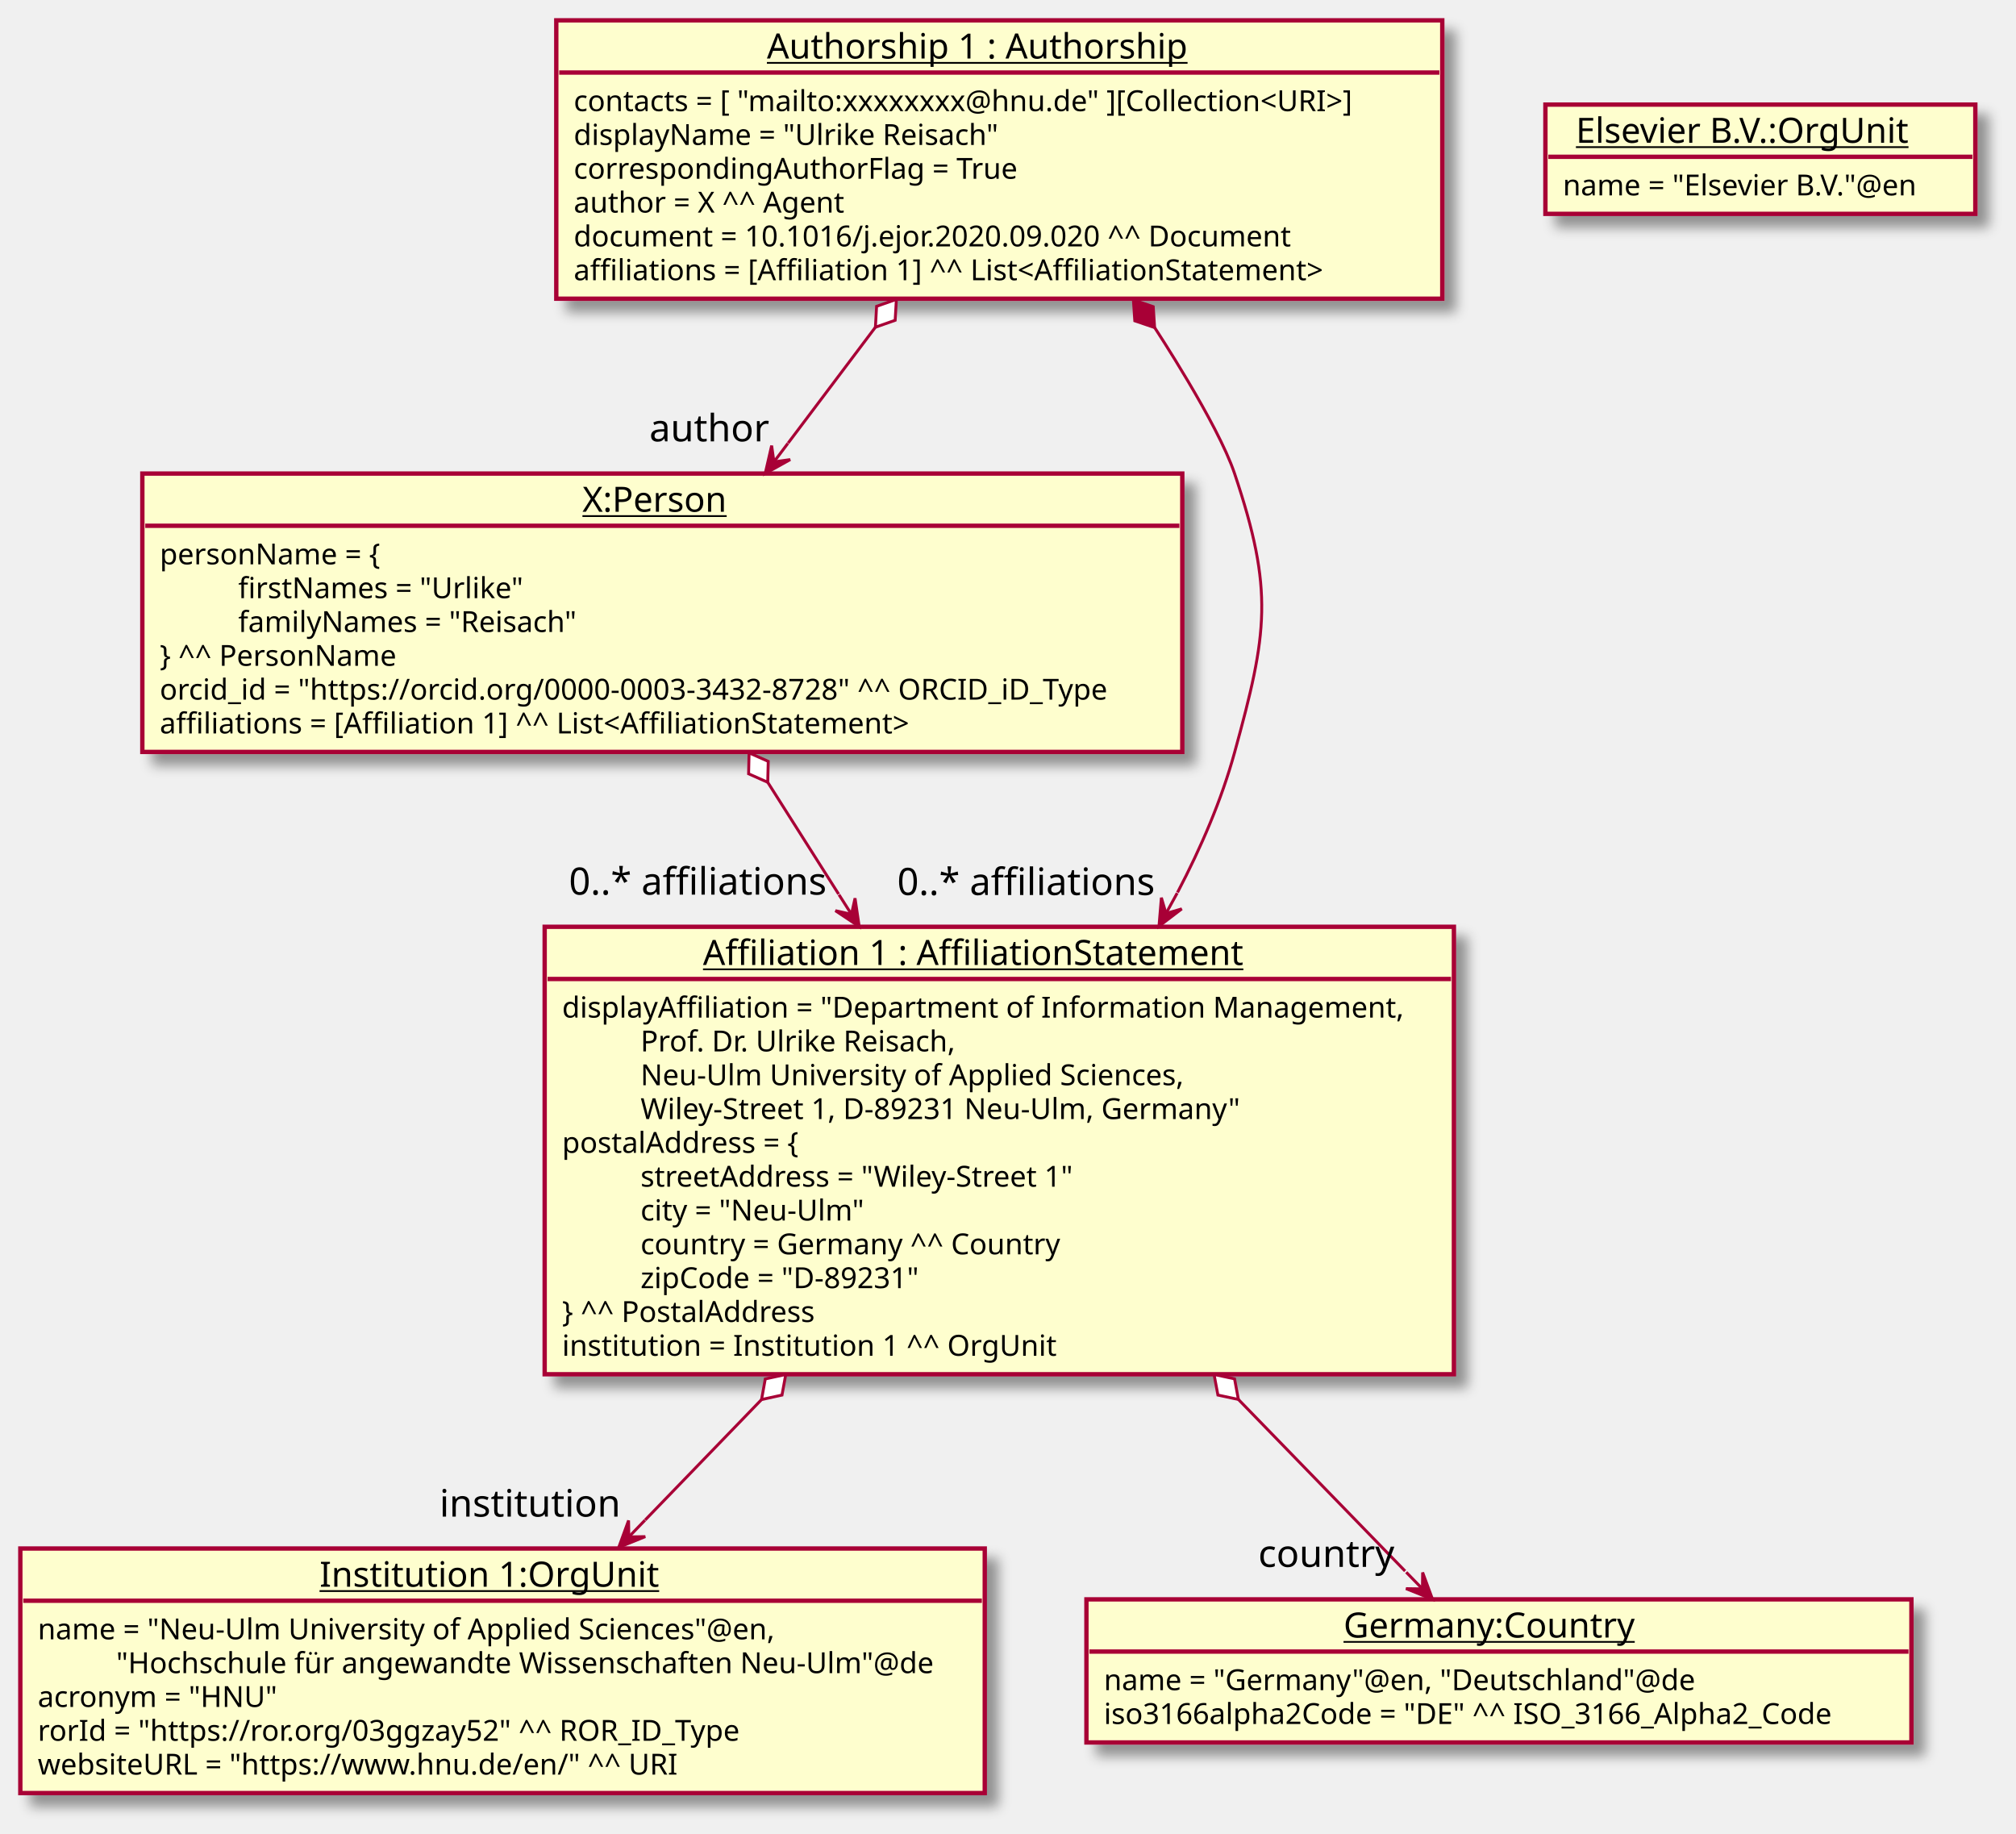
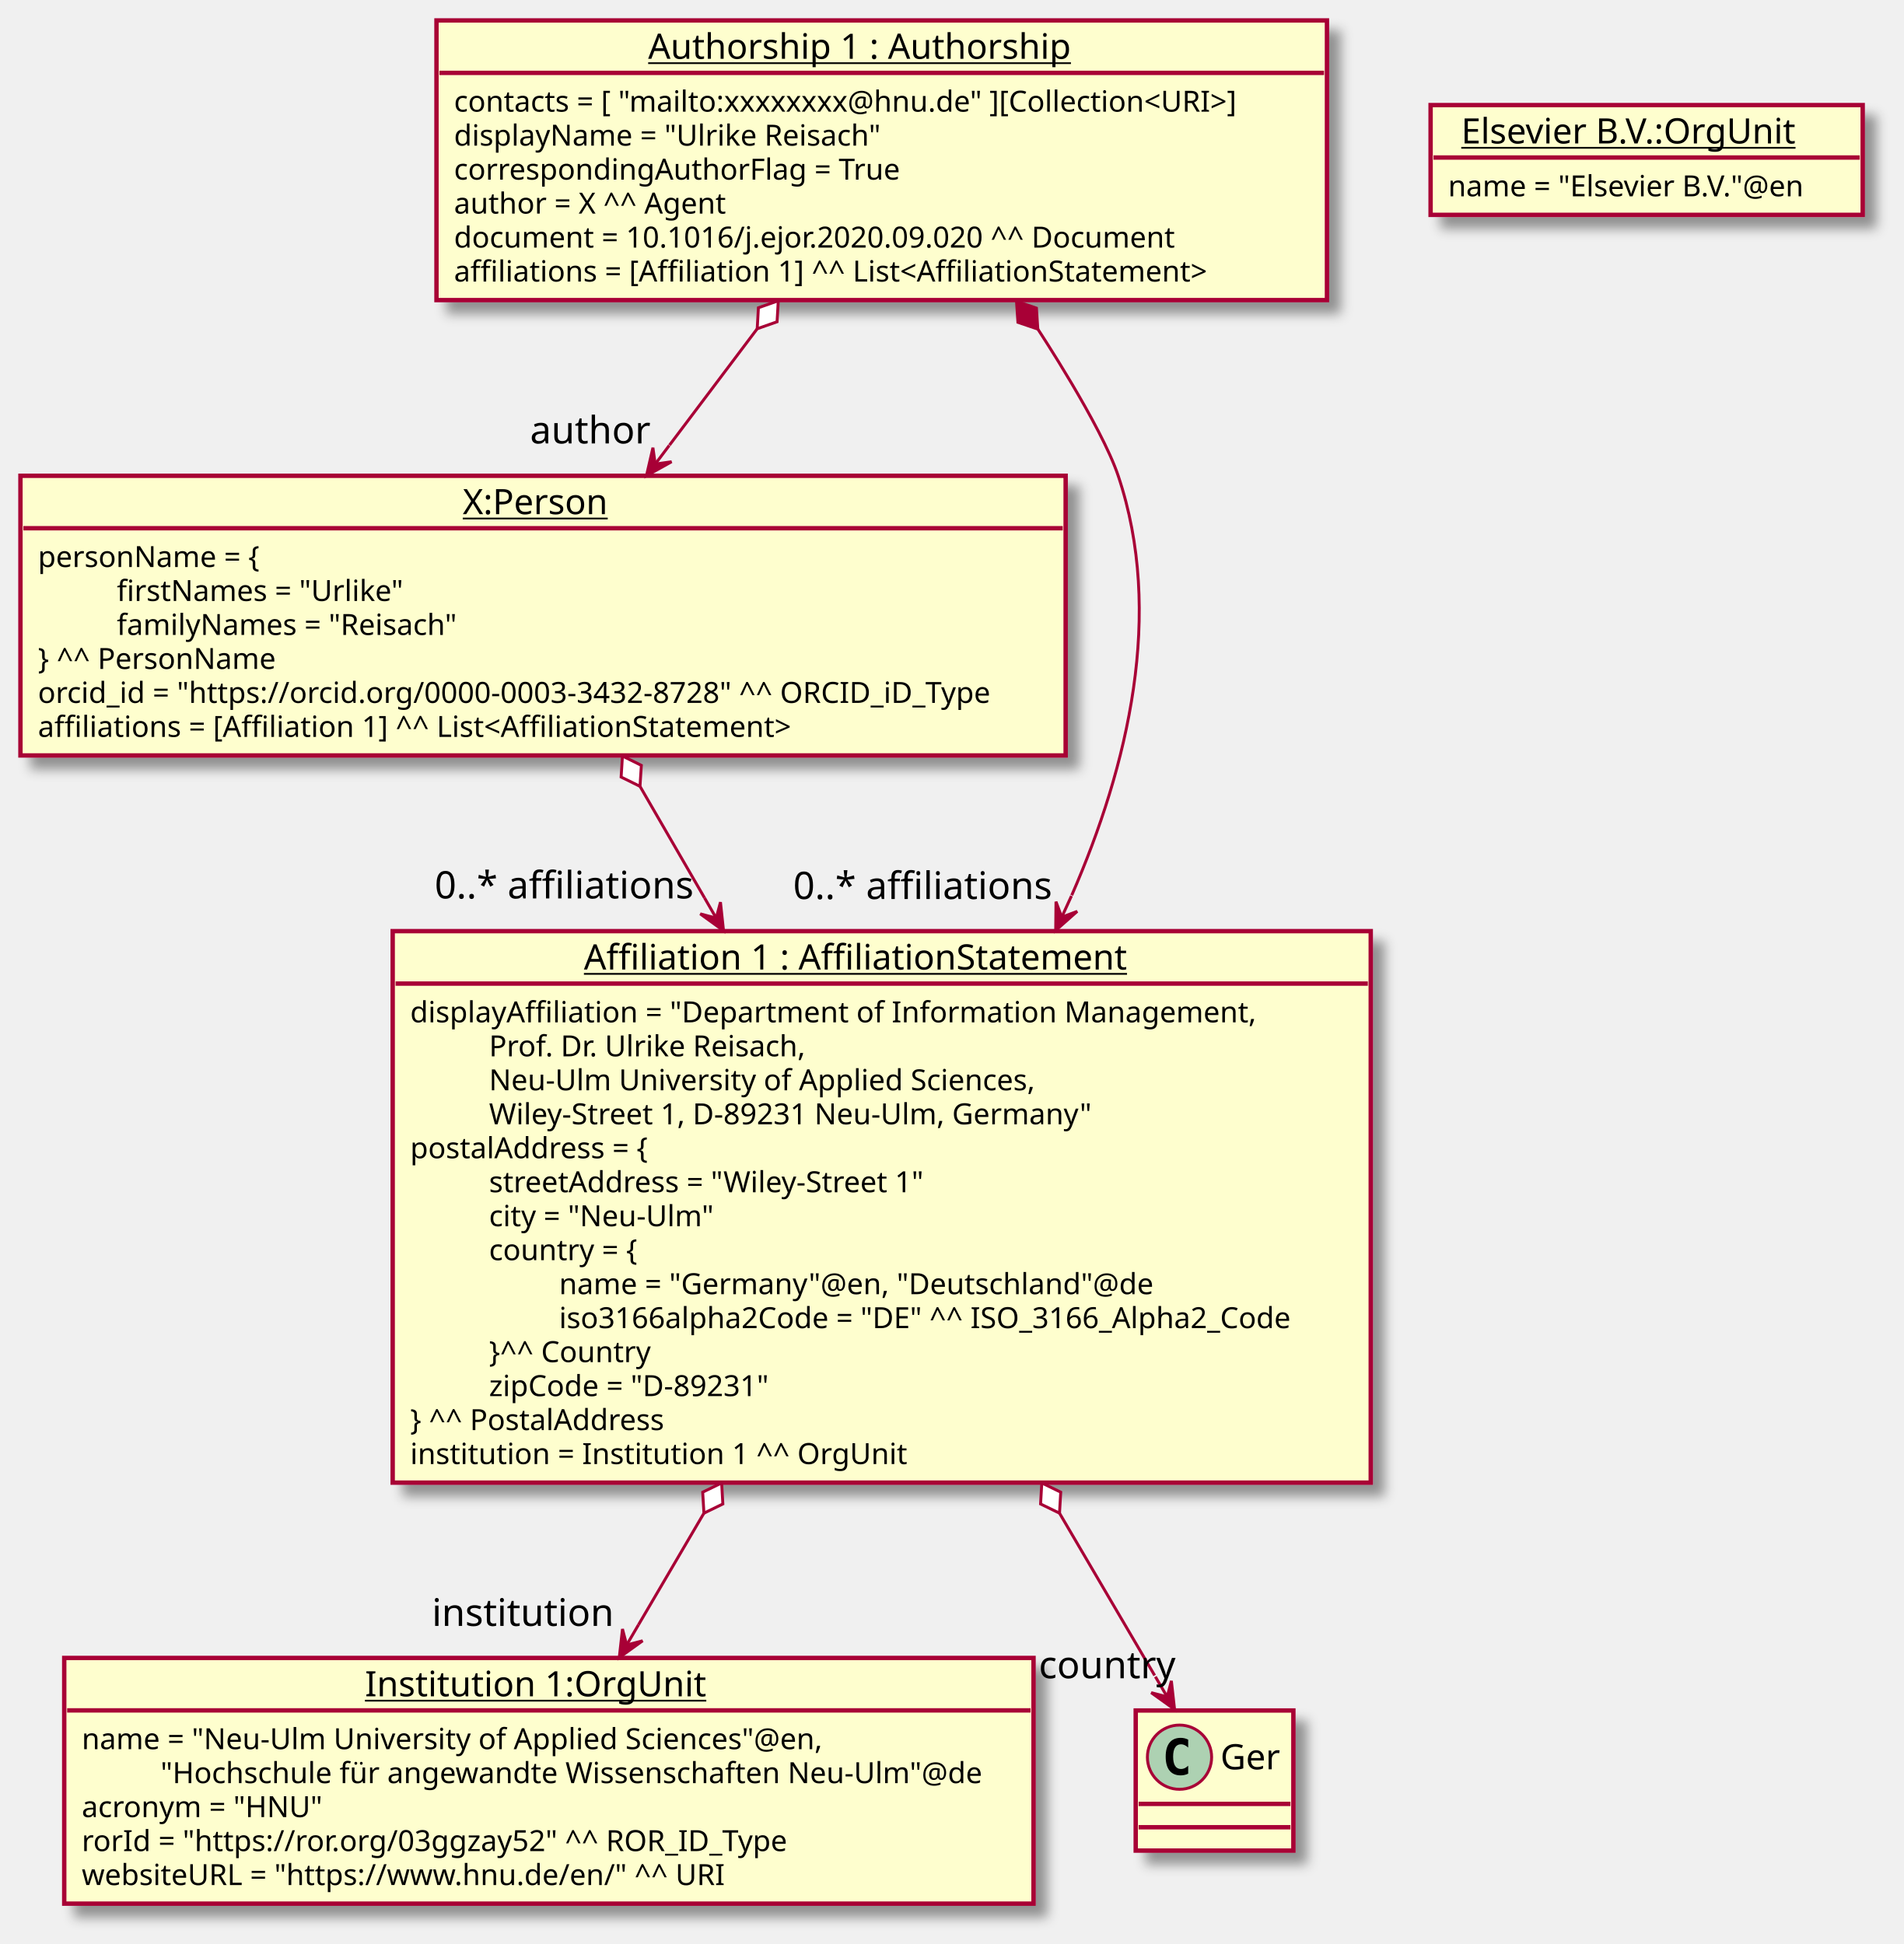
- <svg xmlns="http://www.w3.org/2000/svg" contentScriptType="application/ecmascript" contentStyleType="text/css" height="631px" preserveAspectRatio="none" style="width:694px;height:631px;background:#FFFFFF;" version="1.1" viewBox="0 0 694 631" width="694px" zoomAndPan="magnify">
+ <svg xmlns="http://www.w3.org/2000/svg" contentScriptType="application/ecmascript" contentStyleType="text/css" height="666px" preserveAspectRatio="none" style="width:652px;height:666px;background:#FFFFFF;" version="1.1" viewBox="0 0 652 666" width="652px" zoomAndPan="magnify">
  <defs>
-     <filter height="300%" id="f1dgqu5bd13dq2" width="300%" x="-1" y="-1">
+     <filter height="300%" id="f6xjcrs6o1yhb" width="300%" x="-1" y="-1">
      <feGaussianBlur result="blurOut" stdDeviation="2.0" />
      <feColorMatrix in="blurOut" result="blurOut2" type="matrix" values="0 0 0 0 0 0 0 0 0 0 0 0 0 0 0 0 0 0 .4 0" />
      <feOffset dx="4.0" dy="4.0" in="blurOut2" result="blurOut3" />
      <feBlend in="SourceGraphic" in2="blurOut3" mode="normal" />
    </filter>
  </defs>
  <g>
-     <rect fill="#FEFECE" filter="url(#f1dgqu5bd13dq2)" height="95.812" style="stroke:#A80036;stroke-width:1.5;" width="358" x="49" y="163" />
-     <text fill="#000000" font-family="sans-serif" font-size="12" lengthAdjust="spacing" text-decoration="underline" textLength="55" x="200.5" y="176.139">X:Person</text>
-     <line style="stroke:#A80036;stroke-width:1.5;" x1="50" x2="406" y1="180.969" y2="180.969" />
-     <text fill="#000000" font-family="sans-serif" font-size="10" lengthAdjust="spacing" textLength="83" x="55" y="194.251">personName = {</text>
-     <text fill="#000000" font-family="sans-serif" font-size="10" lengthAdjust="spacing" textLength="105" x="82" y="205.892">firstNames = "Urlike"</text>
-     <text fill="#000000" font-family="sans-serif" font-size="10" lengthAdjust="spacing" textLength="126" x="82" y="217.532">familyNames = "Reisach"</text>
-     <text fill="#000000" font-family="sans-serif" font-size="10" lengthAdjust="spacing" textLength="92" x="55" y="229.173">} ^^ PersonName</text>
-     <text fill="#000000" font-family="sans-serif" font-size="10" lengthAdjust="spacing" textLength="346" x="55" y="240.814">orcid_id = "https://orcid.org/0000-0003-3432-8728" ^^ ORCID_iD_Type</text>
-     <text fill="#000000" font-family="sans-serif" font-size="10" lengthAdjust="spacing" textLength="278" x="55" y="252.454">affiliations = [Affiliation 1] ^^ List&lt;AffiliationStatement&gt;</text>
-     <rect fill="#FEFECE" filter="url(#f1dgqu5bd13dq2)" height="84.172" style="stroke:#A80036;stroke-width:1.5;" width="332" x="7" y="533" />
-     <text fill="#000000" font-family="sans-serif" font-size="12" lengthAdjust="spacing" text-decoration="underline" textLength="126" x="110" y="546.139">Institution 1:OrgUnit</text>
-     <line style="stroke:#A80036;stroke-width:1.5;" x1="8" x2="338" y1="550.969" y2="550.969" />
-     <text fill="#000000" font-family="sans-serif" font-size="10" lengthAdjust="spacing" textLength="270" x="13" y="564.251">name = "Neu-Ulm University of Applied Sciences"@en,</text>
-     <text fill="#000000" font-family="sans-serif" font-size="10" lengthAdjust="spacing" textLength="293" x="40" y="575.892">"Hochschule für angewandte Wissenschaften Neu-Ulm"@de</text>
-     <text fill="#000000" font-family="sans-serif" font-size="10" lengthAdjust="spacing" textLength="91" x="13" y="587.532">acronym = "HNU"</text>
-     <text fill="#000000" font-family="sans-serif" font-size="10" lengthAdjust="spacing" textLength="258" x="13" y="599.173">rorId = "https://ror.org/03ggzay52" ^^ ROR_ID_Type</text>
-     <text fill="#000000" font-family="sans-serif" font-size="10" lengthAdjust="spacing" textLength="234" x="13" y="610.813">websiteURL = "https://www.hnu.de/en/" ^^ URI</text>
-     <rect fill="#FEFECE" filter="url(#f1dgqu5bd13dq2)" height="49.25" style="stroke:#A80036;stroke-width:1.5;" width="284" x="374" y="550.5" />
-     <text fill="#000000" font-family="sans-serif" font-size="12" lengthAdjust="spacing" text-decoration="underline" textLength="107" x="462.5" y="563.639">Germany:Country</text>
-     <line style="stroke:#A80036;stroke-width:1.5;" x1="375" x2="657" y1="568.469" y2="568.469" />
-     <text fill="#000000" font-family="sans-serif" font-size="10" lengthAdjust="spacing" textLength="220" x="380" y="581.751">name = "Germany"@en, "Deutschland"@de</text>
-     <text fill="#000000" font-family="sans-serif" font-size="10" lengthAdjust="spacing" textLength="272" x="380" y="593.392">iso3166alpha2Code = "DE" ^^ ISO_3166_Alpha2_Code</text>
-     <rect fill="#FEFECE" filter="url(#f1dgqu5bd13dq2)" height="37.609" style="stroke:#A80036;stroke-width:1.5;" width="148" x="532" y="36" />
-     <text fill="#000000" font-family="sans-serif" font-size="12" lengthAdjust="spacing" text-decoration="underline" textLength="127" x="542.5" y="49.139">Elsevier B.V.:OrgUnit</text>
-     <line style="stroke:#A80036;stroke-width:1.5;" x1="533" x2="679" y1="53.969" y2="53.969" />
-     <text fill="#000000" font-family="sans-serif" font-size="10" lengthAdjust="spacing" textLength="136" x="538" y="67.251">name = "Elsevier B.V."@en</text>
-     <rect fill="#FEFECE" filter="url(#f1dgqu5bd13dq2)" height="154.016" style="stroke:#A80036;stroke-width:1.5;" width="313" x="187.5" y="319" />
-     <text fill="#000000" font-family="sans-serif" font-size="12" lengthAdjust="spacing" text-decoration="underline" textLength="204" x="242" y="332.139">Affiliation 1 : AffiliationStatement</text>
-     <line style="stroke:#A80036;stroke-width:1.5;" x1="188.5" x2="499.5" y1="336.969" y2="336.969" />
-     <text fill="#000000" font-family="sans-serif" font-size="10" lengthAdjust="spacing" textLength="301" x="193.5" y="350.251">displayAffiliation = "Department of Information Management,</text>
-     <text fill="#000000" font-family="sans-serif" font-size="10" lengthAdjust="spacing" textLength="115" x="220.5" y="361.892">Prof. Dr. Ulrike Reisach,</text>
-     <text fill="#000000" font-family="sans-serif" font-size="10" lengthAdjust="spacing" textLength="195" x="220.5" y="373.532">Neu-Ulm University of Applied Sciences,</text>
-     <text fill="#000000" font-family="sans-serif" font-size="10" lengthAdjust="spacing" textLength="221" x="220.5" y="385.173">Wiley-Street 1, D-89231 Neu-Ulm, Germany"</text>
-     <text fill="#000000" font-family="sans-serif" font-size="10" lengthAdjust="spacing" textLength="88" x="193.5" y="396.813">postalAddress = {</text>
-     <text fill="#000000" font-family="sans-serif" font-size="10" lengthAdjust="spacing" textLength="161" x="220.5" y="408.454">streetAddress = "Wiley-Street 1"</text>
-     <text fill="#000000" font-family="sans-serif" font-size="10" lengthAdjust="spacing" textLength="85" x="220.5" y="420.095">city = "Neu-Ulm"</text>
-     <text fill="#000000" font-family="sans-serif" font-size="10" lengthAdjust="spacing" textLength="159" x="220.5" y="431.735">country = Germany ^^ Country</text>
-     <text fill="#000000" font-family="sans-serif" font-size="10" lengthAdjust="spacing" textLength="105" x="220.5" y="443.376">zipCode = "D-89231"</text>
-     <text fill="#000000" font-family="sans-serif" font-size="10" lengthAdjust="spacing" textLength="97" x="193.5" y="455.017">} ^^ PostalAddress</text>
-     <text fill="#000000" font-family="sans-serif" font-size="10" lengthAdjust="spacing" textLength="178" x="193.5" y="466.657">institution = Institution 1 ^^ OrgUnit</text>
-     <rect fill="#FEFECE" filter="url(#f1dgqu5bd13dq2)" height="95.812" style="stroke:#A80036;stroke-width:1.5;" width="305" x="191.5" y="7" />
-     <text fill="#000000" font-family="sans-serif" font-size="12" lengthAdjust="spacing" text-decoration="underline" textLength="160" x="264" y="20.139">Authorship 1 : Authorship</text>
-     <line style="stroke:#A80036;stroke-width:1.5;" x1="192.5" x2="495.5" y1="24.969" y2="24.969" />
-     <text fill="#000000" font-family="sans-serif" font-size="10" lengthAdjust="spacing" textLength="293" x="197.5" y="38.251">contacts = [ "mailto:xxxxxxxx@hnu.de" ][Collection&lt;URI&gt;]</text>
-     <text fill="#000000" font-family="sans-serif" font-size="10" lengthAdjust="spacing" textLength="154" x="197.5" y="49.892">displayName = "Ulrike Reisach"</text>
-     <text fill="#000000" font-family="sans-serif" font-size="10" lengthAdjust="spacing" textLength="156" x="197.5" y="61.532">correspondingAuthorFlag = True</text>
-     <text fill="#000000" font-family="sans-serif" font-size="10" lengthAdjust="spacing" textLength="103" x="197.5" y="73.173">author = X ^^ Agent</text>
-     <text fill="#000000" font-family="sans-serif" font-size="10" lengthAdjust="spacing" textLength="264" x="197.5" y="84.814">document = 10.1016/j.ejor.2020.09.020 ^^ Document</text>
-     <text fill="#000000" font-family="sans-serif" font-size="10" lengthAdjust="spacing" textLength="278" x="197.5" y="96.454">affiliations = [Affiliation 1] ^^ List&lt;AffiliationStatement&gt;</text>
-     <path codeLine="63" d="M301.355,112.629 C301.355,112.629 280.9,139.77 271.31,152.5 " fill="none" id="Aut1-X" style="stroke:#A80036;stroke-width:1.0;" />
-     <polygon fill="#A80036" points="263.42,162.98,272.027,158.193,266.426,158.985,265.635,153.383,263.42,162.98" style="stroke:#A80036;stroke-width:1.0;" />
-     <line style="stroke:#A80036;stroke-width:1.0;" x1="266.426" x2="271.235" y1="158.985" y2="152.595" />
-     <polygon fill="#FFFFFF" points="308.57,103.04,301.766,105.43,301.355,112.629,308.159,110.239,308.57,103.04" style="stroke:#A80036;stroke-width:1.0;" />
-     <text fill="#000000" font-family="sans-serif" font-size="13" lengthAdjust="spacing" textLength="42" x="223.538" y="151.916">author</text>
-     <path codeLine="64" d="M397.475,112.75 C397.475,112.75 419.15,145.58 425,163 C438.58,203.45 436.32,217.86 425,259 C420.5,275.36 413.45,291.75 405.35,307.19 " fill="none" id="Aut1-Aff1" style="stroke:#A80036;stroke-width:1.0;" />
-     <polygon fill="#A80036" points="398.98,318.8,406.817,312.835,401.386,314.417,399.804,308.986,398.98,318.8" style="stroke:#A80036;stroke-width:1.0;" />
-     <line style="stroke:#A80036;stroke-width:1.0;" x1="401.386" x2="405.24" y1="314.417" y2="307.4" />
-     <polygon fill="#A80036" points="390.17,103.23,390.649,110.425,397.475,112.75,396.996,105.555,390.17,103.23" style="stroke:#A80036;stroke-width:1.0;" />
-     <text fill="#000000" font-family="sans-serif" font-size="13" lengthAdjust="spacing" textLength="91" x="308.854" y="308.064">0..* affiliations</text>
-     <path codeLine="68" d="M262.158,481.726 C262.158,481.726 234.34,510.5 222.1,523.18 " fill="none" id="Aff1-Ins1" style="stroke:#A80036;stroke-width:1.0;" />
-     <polygon fill="#A80036" points="213,532.6,222.131,528.908,216.475,529.005,216.378,523.348,213,532.6" style="stroke:#A80036;stroke-width:1.0;" />
-     <line style="stroke:#A80036;stroke-width:1.0;" x1="216.475" x2="222.03" y1="529.005" y2="523.25" />
-     <polygon fill="#FFFFFF" points="270.49,473.09,263.445,474.63,262.158,481.726,269.202,480.185,270.49,473.09" style="stroke:#A80036;stroke-width:1.0;" />
-     <text fill="#000000" font-family="sans-serif" font-size="13" lengthAdjust="spacing" textLength="63" x="151.302" y="522.023">institution</text>
-     <path codeLine="69" d="M426.312,481.687 C426.312,481.687 467.6,524.19 483.7,540.76 " fill="none" id="Aff1-Ger" style="stroke:#A80036;stroke-width:1.0;" />
-     <polygon fill="#A80036" points="493.15,550.48,489.743,541.239,489.664,546.895,484.008,546.816,493.15,550.48" style="stroke:#A80036;stroke-width:1.0;" />
-     <line style="stroke:#A80036;stroke-width:1.0;" x1="489.664" x2="484.09" y1="546.895" y2="541.16" />
-     <polygon fill="#FFFFFF" points="417.94,473.09,419.261,480.179,426.312,481.687,424.992,474.598,417.94,473.09" style="stroke:#A80036;stroke-width:1.0;" />
-     <text fill="#000000" font-family="sans-serif" font-size="13" lengthAdjust="spacing" textLength="48" x="433.145" y="539.327">country</text>
-     <path codeLine="70" d="M264.29,269.268 C264.29,269.268 280.61,294.99 288.7,307.76 " fill="none" id="X-Aff1" style="stroke:#A80036;stroke-width:1.0;" />
-     <polygon fill="#A80036" points="295.78,318.92,294.344,309.176,293.105,314.696,287.585,313.457,295.78,318.92" style="stroke:#A80036;stroke-width:1.0;" />
-     <line style="stroke:#A80036;stroke-width:1.0;" x1="293.105" x2="288.815" y1="314.696" y2="307.945" />
-     <polygon fill="#FFFFFF" points="257.87,259.13,257.701,266.339,264.29,269.268,264.459,262.059,257.87,259.13" style="stroke:#A80036;stroke-width:1.0;" />
-     <text fill="#000000" font-family="sans-serif" font-size="13" lengthAdjust="spacing" textLength="91" x="195.847" y="307.931">0..* affiliations</text>
+     <rect fill="#FEFECE" filter="url(#f6xjcrs6o1yhb)" height="95.812" style="stroke:#A80036;stroke-width:1.5;" width="358" x="7" y="163" />
+     <text fill="#000000" font-family="sans-serif" font-size="12" lengthAdjust="spacing" text-decoration="underline" textLength="55" x="158.5" y="176.139">X:Person</text>
+     <line style="stroke:#A80036;stroke-width:1.5;" x1="8" x2="364" y1="180.969" y2="180.969" />
+     <text fill="#000000" font-family="sans-serif" font-size="10" lengthAdjust="spacing" textLength="83" x="13" y="194.251">personName = {</text>
+     <text fill="#000000" font-family="sans-serif" font-size="10" lengthAdjust="spacing" textLength="105" x="40" y="205.892">firstNames = "Urlike"</text>
+     <text fill="#000000" font-family="sans-serif" font-size="10" lengthAdjust="spacing" textLength="126" x="40" y="217.532">familyNames = "Reisach"</text>
+     <text fill="#000000" font-family="sans-serif" font-size="10" lengthAdjust="spacing" textLength="92" x="13" y="229.173">} ^^ PersonName</text>
+     <text fill="#000000" font-family="sans-serif" font-size="10" lengthAdjust="spacing" textLength="346" x="13" y="240.814">orcid_id = "https://orcid.org/0000-0003-3432-8728" ^^ ORCID_iD_Type</text>
+     <text fill="#000000" font-family="sans-serif" font-size="10" lengthAdjust="spacing" textLength="278" x="13" y="252.454">affiliations = [Affiliation 1] ^^ List&lt;AffiliationStatement&gt;</text>
+     <rect fill="#FEFECE" filter="url(#f6xjcrs6o1yhb)" height="84.172" style="stroke:#A80036;stroke-width:1.5;" width="332" x="22" y="568" />
+     <text fill="#000000" font-family="sans-serif" font-size="12" lengthAdjust="spacing" text-decoration="underline" textLength="126" x="125" y="581.139">Institution 1:OrgUnit</text>
+     <line style="stroke:#A80036;stroke-width:1.5;" x1="23" x2="353" y1="585.969" y2="585.969" />
+     <text fill="#000000" font-family="sans-serif" font-size="10" lengthAdjust="spacing" textLength="270" x="28" y="599.251">name = "Neu-Ulm University of Applied Sciences"@en,</text>
+     <text fill="#000000" font-family="sans-serif" font-size="10" lengthAdjust="spacing" textLength="293" x="55" y="610.892">"Hochschule für angewandte Wissenschaften Neu-Ulm"@de</text>
+     <text fill="#000000" font-family="sans-serif" font-size="10" lengthAdjust="spacing" textLength="91" x="28" y="622.532">acronym = "HNU"</text>
+     <text fill="#000000" font-family="sans-serif" font-size="10" lengthAdjust="spacing" textLength="258" x="28" y="634.173">rorId = "https://ror.org/03ggzay52" ^^ ROR_ID_Type</text>
+     <text fill="#000000" font-family="sans-serif" font-size="10" lengthAdjust="spacing" textLength="234" x="28" y="645.813">websiteURL = "https://www.hnu.de/en/" ^^ URI</text>
+     <rect fill="#FEFECE" filter="url(#f6xjcrs6o1yhb)" height="37.609" style="stroke:#A80036;stroke-width:1.5;" width="148" x="490" y="36" />
+     <text fill="#000000" font-family="sans-serif" font-size="12" lengthAdjust="spacing" text-decoration="underline" textLength="127" x="500.5" y="49.139">Elsevier B.V.:OrgUnit</text>
+     <line style="stroke:#A80036;stroke-width:1.5;" x1="491" x2="637" y1="53.969" y2="53.969" />
+     <text fill="#000000" font-family="sans-serif" font-size="10" lengthAdjust="spacing" textLength="136" x="496" y="67.251">name = "Elsevier B.V."@en</text>
+     <rect fill="#FEFECE" filter="url(#f6xjcrs6o1yhb)" height="188.938" style="stroke:#A80036;stroke-width:1.5;" width="335" x="134.5" y="319" />
+     <text fill="#000000" font-family="sans-serif" font-size="12" lengthAdjust="spacing" text-decoration="underline" textLength="204" x="200" y="332.139">Affiliation 1 : AffiliationStatement</text>
+     <line style="stroke:#A80036;stroke-width:1.5;" x1="135.5" x2="468.5" y1="336.969" y2="336.969" />
+     <text fill="#000000" font-family="sans-serif" font-size="10" lengthAdjust="spacing" textLength="301" x="140.5" y="350.251">displayAffiliation = "Department of Information Management,</text>
+     <text fill="#000000" font-family="sans-serif" font-size="10" lengthAdjust="spacing" textLength="115" x="167.5" y="361.892">Prof. Dr. Ulrike Reisach,</text>
+     <text fill="#000000" font-family="sans-serif" font-size="10" lengthAdjust="spacing" textLength="195" x="167.5" y="373.532">Neu-Ulm University of Applied Sciences,</text>
+     <text fill="#000000" font-family="sans-serif" font-size="10" lengthAdjust="spacing" textLength="221" x="167.5" y="385.173">Wiley-Street 1, D-89231 Neu-Ulm, Germany"</text>
+     <text fill="#000000" font-family="sans-serif" font-size="10" lengthAdjust="spacing" textLength="88" x="140.5" y="396.813">postalAddress = {</text>
+     <text fill="#000000" font-family="sans-serif" font-size="10" lengthAdjust="spacing" textLength="161" x="167.5" y="408.454">streetAddress = "Wiley-Street 1"</text>
+     <text fill="#000000" font-family="sans-serif" font-size="10" lengthAdjust="spacing" textLength="85" x="167.5" y="420.095">city = "Neu-Ulm"</text>
+     <text fill="#000000" font-family="sans-serif" font-size="10" lengthAdjust="spacing" textLength="57" x="167.5" y="431.735">country = {</text>
+     <text fill="#000000" font-family="sans-serif" font-size="10" lengthAdjust="spacing" textLength="220" x="191.5" y="443.376">name = "Germany"@en, "Deutschland"@de</text>
+     <text fill="#000000" font-family="sans-serif" font-size="10" lengthAdjust="spacing" textLength="272" x="191.5" y="455.017">iso3166alpha2Code = "DE" ^^ ISO_3166_Alpha2_Code</text>
+     <text fill="#000000" font-family="sans-serif" font-size="10" lengthAdjust="spacing" textLength="65" x="167.5" y="466.657">}^^ Country</text>
+     <text fill="#000000" font-family="sans-serif" font-size="10" lengthAdjust="spacing" textLength="105" x="167.5" y="478.298">zipCode = "D-89231"</text>
+     <text fill="#000000" font-family="sans-serif" font-size="10" lengthAdjust="spacing" textLength="97" x="140.5" y="489.938">} ^^ PostalAddress</text>
+     <text fill="#000000" font-family="sans-serif" font-size="10" lengthAdjust="spacing" textLength="178" x="140.5" y="501.579">institution = Institution 1 ^^ OrgUnit</text>
+     <rect fill="#FEFECE" filter="url(#f6xjcrs6o1yhb)" height="95.812" style="stroke:#A80036;stroke-width:1.5;" width="305" x="149.5" y="7" />
+     <text fill="#000000" font-family="sans-serif" font-size="12" lengthAdjust="spacing" text-decoration="underline" textLength="160" x="222" y="20.139">Authorship 1 : Authorship</text>
+     <line style="stroke:#A80036;stroke-width:1.5;" x1="150.5" x2="453.5" y1="24.969" y2="24.969" />
+     <text fill="#000000" font-family="sans-serif" font-size="10" lengthAdjust="spacing" textLength="293" x="155.5" y="38.251">contacts = [ "mailto:xxxxxxxx@hnu.de" ][Collection&lt;URI&gt;]</text>
+     <text fill="#000000" font-family="sans-serif" font-size="10" lengthAdjust="spacing" textLength="154" x="155.5" y="49.892">displayName = "Ulrike Reisach"</text>
+     <text fill="#000000" font-family="sans-serif" font-size="10" lengthAdjust="spacing" textLength="156" x="155.5" y="61.532">correspondingAuthorFlag = True</text>
+     <text fill="#000000" font-family="sans-serif" font-size="10" lengthAdjust="spacing" textLength="103" x="155.5" y="73.173">author = X ^^ Agent</text>
+     <text fill="#000000" font-family="sans-serif" font-size="10" lengthAdjust="spacing" textLength="264" x="155.5" y="84.814">document = 10.1016/j.ejor.2020.09.020 ^^ Document</text>
+     <text fill="#000000" font-family="sans-serif" font-size="10" lengthAdjust="spacing" textLength="278" x="155.5" y="96.454">affiliations = [Affiliation 1] ^^ List&lt;AffiliationStatement&gt;</text>
+     <rect fill="#FEFECE" filter="url(#f6xjcrs6o1yhb)" height="48" id="Ger" style="stroke:#A80036;stroke-width:1.5;" width="54" x="389" y="586" />
+     <ellipse cx="404" cy="602" fill="#ADD1B2" rx="11" ry="11" style="stroke:#A80036;stroke-width:1.0;" />
+     <path d="M406.969,607.641 Q406.391,607.938 405.75,608.078 Q405.109,608.234 404.406,608.234 Q401.906,608.234 400.578,606.594 Q399.266,604.938 399.266,601.812 Q399.266,598.688 400.578,597.031 Q401.906,595.375 404.406,595.375 Q405.109,595.375 405.75,595.531 Q406.406,595.688 406.969,595.984 L406.969,598.703 Q406.344,598.125 405.75,597.859 Q405.156,597.578 404.531,597.578 Q403.188,597.578 402.5,598.656 Q401.812,599.719 401.812,601.812 Q401.812,603.906 402.5,604.984 Q403.188,606.047 404.531,606.047 Q405.156,606.047 405.75,605.781 Q406.344,605.5 406.969,604.922 L406.969,607.641 Z " fill="#000000" />
+     <text fill="#000000" font-family="sans-serif" font-size="12" lengthAdjust="spacing" textLength="22" x="418" y="606.154">Ger</text>
+     <line style="stroke:#A80036;stroke-width:1.5;" x1="390" x2="442" y1="618" y2="618" />
+     <line style="stroke:#A80036;stroke-width:1.5;" x1="390" x2="442" y1="626" y2="626" />
+     <path codeLine="60" d="M259.355,112.629 C259.355,112.629 238.9,139.77 229.31,152.5 " fill="none" id="Aut1-X" style="stroke:#A80036;stroke-width:1.0;" />
+     <polygon fill="#A80036" points="221.42,162.98,230.027,158.193,224.426,158.985,223.635,153.383,221.42,162.98" style="stroke:#A80036;stroke-width:1.0;" />
+     <line style="stroke:#A80036;stroke-width:1.0;" x1="224.426" x2="229.235" y1="158.985" y2="152.595" />
+     <polygon fill="#FFFFFF" points="266.57,103.04,259.766,105.43,259.355,112.629,266.159,110.239,266.57,103.04" style="stroke:#A80036;stroke-width:1.0;" />
+     <text fill="#000000" font-family="sans-serif" font-size="13" lengthAdjust="spacing" textLength="42" x="181.538" y="151.916">author</text>
+     <path codeLine="61" d="M355.475,112.75 C355.475,112.75 377.15,145.58 383,163 C398.8,210.06 386.46,262.28 367.08,306.73 " fill="none" id="Aut1-Aff1" style="stroke:#A80036;stroke-width:1.0;" />
+     <polygon fill="#A80036" points="361.59,318.75,368.966,312.224,363.666,314.202,361.689,308.902,361.59,318.75" style="stroke:#A80036;stroke-width:1.0;" />
+     <line style="stroke:#A80036;stroke-width:1.0;" x1="363.666" x2="366.99" y1="314.202" y2="306.93" />
+     <polygon fill="#A80036" points="348.17,103.23,348.649,110.425,355.475,112.75,354.996,105.555,348.17,103.23" style="stroke:#A80036;stroke-width:1.0;" />
+     <text fill="#000000" font-family="sans-serif" font-size="13" lengthAdjust="spacing" textLength="91" x="271.669" y="307.996">0..* affiliations</text>
+     <path codeLine="65" d="M241.103,518.403 C241.103,518.403 225.51,545.01 218.69,556.64 " fill="none" id="Aff1-Ins1" style="stroke:#A80036;stroke-width:1.0;" />
+     <polygon fill="#A80036" points="212.11,567.87,220.111,562.127,214.638,563.556,213.209,558.083,212.11,567.87" style="stroke:#A80036;stroke-width:1.0;" />
+     <line style="stroke:#A80036;stroke-width:1.0;" x1="214.638" x2="218.685" y1="563.556" y2="556.65" />
+     <polygon fill="#FFFFFF" points="247.17,508.05,240.685,511.204,241.103,518.403,247.588,515.249,247.17,508.05" style="stroke:#A80036;stroke-width:1.0;" />
+     <text fill="#000000" font-family="sans-serif" font-size="13" lengthAdjust="spacing" textLength="63" x="147.932" y="557.024">institution</text>
+     <path codeLine="66" d="M362.897,518.403 C362.897,518.403 386.36,558.43 395.49,574 " fill="none" id="Aff1-Ger" style="stroke:#A80036;stroke-width:1.0;" />
+     <polygon fill="#A80036" points="402.31,585.64,401.211,575.853,399.782,581.326,394.309,579.897,402.31,585.64" style="stroke:#A80036;stroke-width:1.0;" />
+     <line style="stroke:#A80036;stroke-width:1.0;" x1="399.782" x2="395.735" y1="581.326" y2="574.42" />
+     <polygon fill="#FFFFFF" points="356.83,508.05,356.412,515.249,362.897,518.403,363.315,511.204,356.83,508.05" style="stroke:#A80036;stroke-width:1.0;" />
+     <text fill="#000000" font-family="sans-serif" font-size="13" lengthAdjust="spacing" textLength="48" x="355.787" y="574.957">country</text>
+     <path codeLine="67" d="M219.21,269.396 C219.21,269.396 233.9,294.79 241.31,307.6 " fill="none" id="X-Aff1" style="stroke:#A80036;stroke-width:1.0;" />
+     <polygon fill="#A80036" points="247.82,318.86,246.769,309.067,245.313,314.534,239.847,313.078,247.82,318.86" style="stroke:#A80036;stroke-width:1.0;" />
+     <line style="stroke:#A80036;stroke-width:1.0;" x1="245.313" x2="241.315" y1="314.534" y2="307.61" />
+     <polygon fill="#FFFFFF" points="213.2,259.01,212.743,266.207,219.21,269.396,219.667,262.2,213.2,259.01" style="stroke:#A80036;stroke-width:1.0;" />
+     <text fill="#000000" font-family="sans-serif" font-size="13" lengthAdjust="spacing" textLength="91" x="148.877" y="307.795">0..* affiliations</text>
  </g>
</svg>
